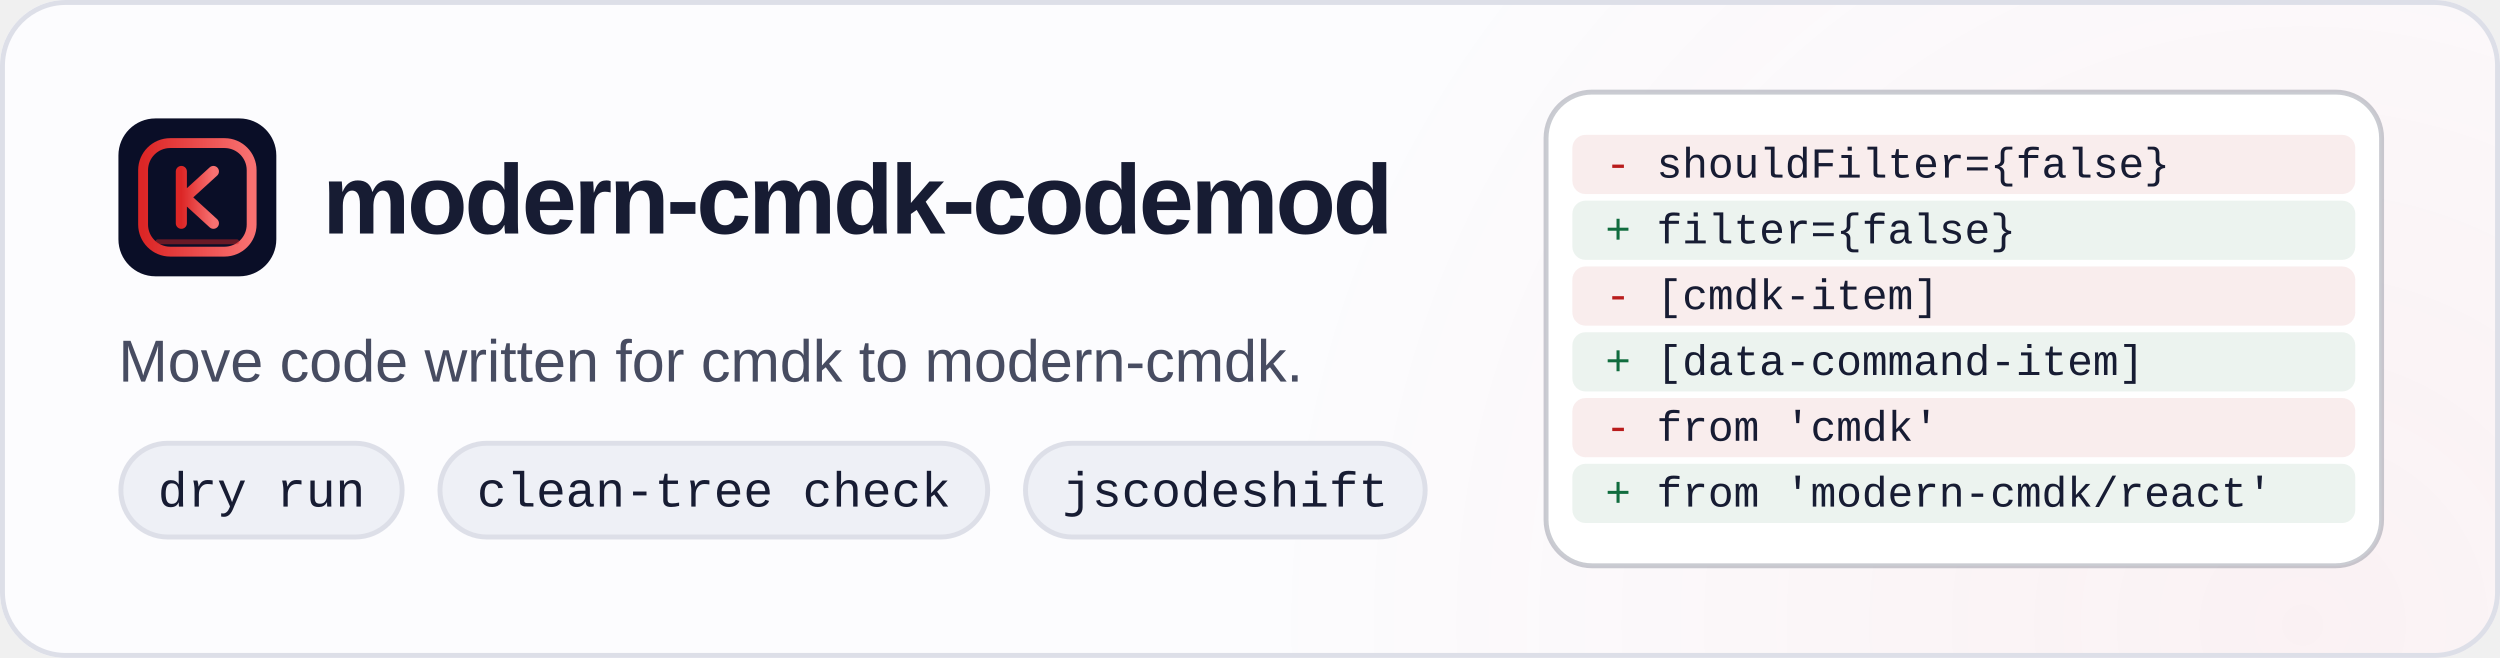
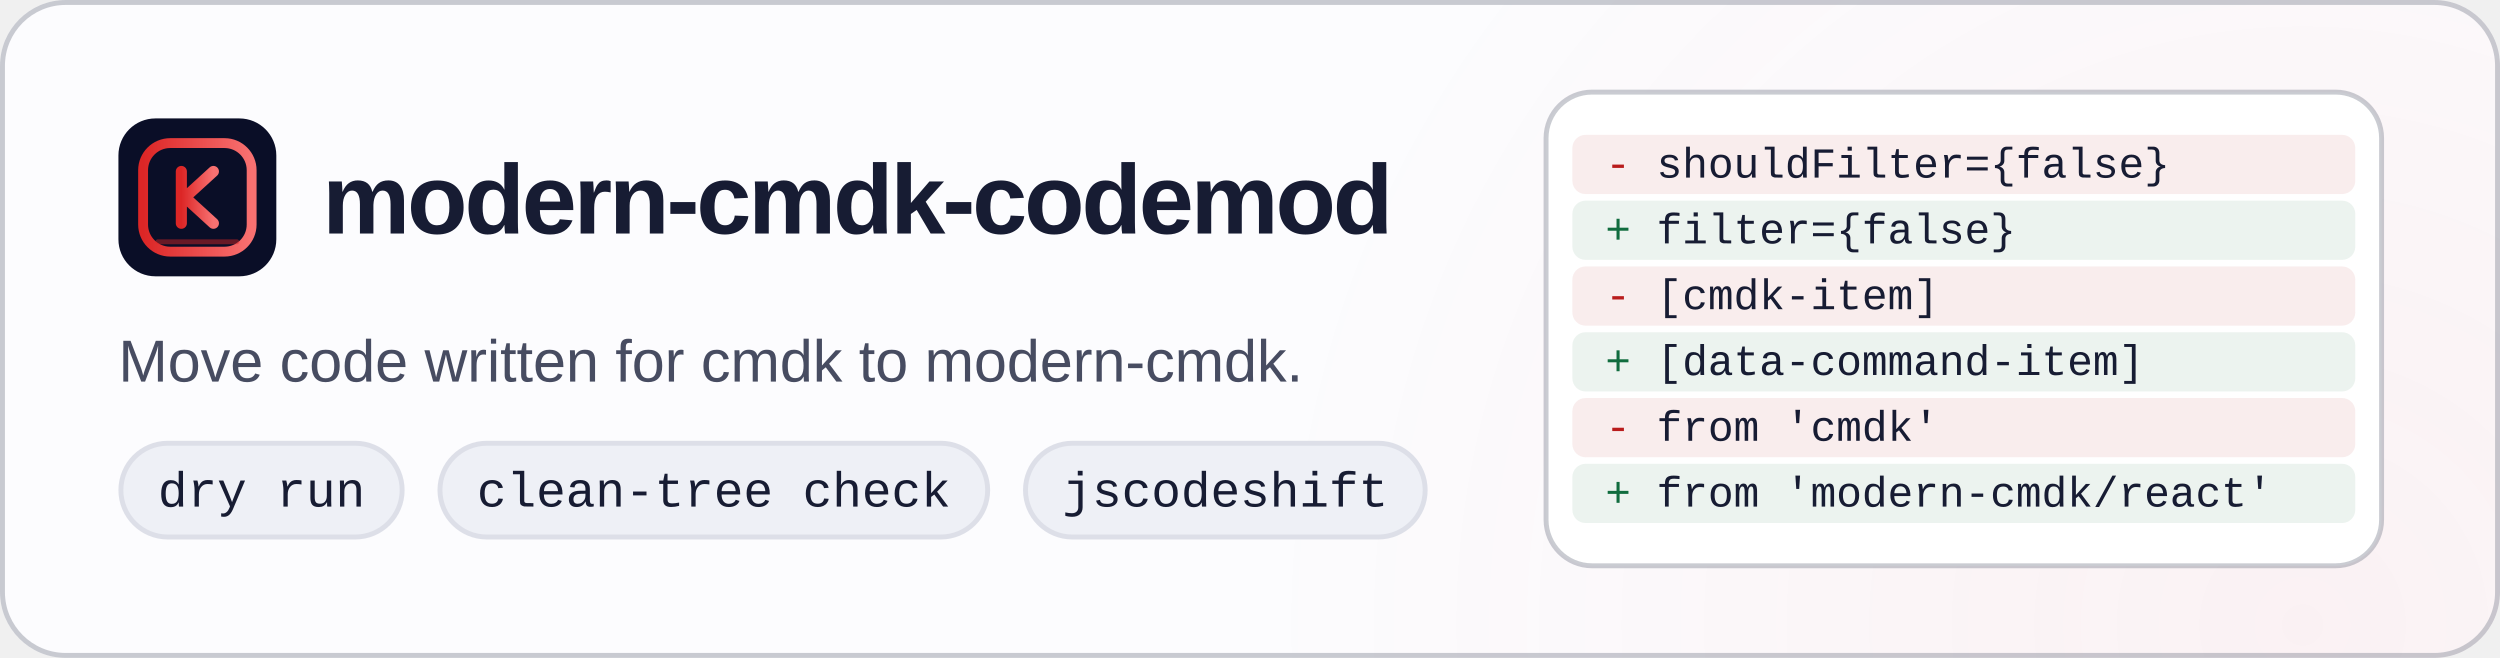
<svg xmlns="http://www.w3.org/2000/svg" width="760" height="200" viewBox="0 0 760 200" role="img" aria-label="modern-cmdk-codemod, part of modern-cmdk: move code written for cmdk to modern-cmdk. A diff turns shouldFilter={false} into filter={false}, [cmdk-item] into [data-command-item], and an import from cmdk into one from modern-cmdk/react.">
  <style>.s{font-family:'Instrument Sans Variable','Instrument Sans Fallback',Arial,sans-serif}.m{font-family:'Geist Mono Variable','Geist Mono Fallback','Courier New',monospace}</style>
  <defs>
    <linearGradient id="acc" x1="0" y1="0" x2="1" y2="0">
      <stop offset="0" stop-color="#dc2626" />
      <stop offset="1" stop-color="#f87171" />
    </linearGradient>
    <radialGradient id="glow" gradientUnits="userSpaceOnUse" cx="700" cy="190" r="320">
      <stop offset="0" stop-color="#dc2626" stop-opacity=".05" />
      <stop offset="1" stop-color="#dc2626" stop-opacity="0" />
    </radialGradient>
  </defs>
  <rect width="760" height="200" rx="20" fill="#fcfcfe" />
  <rect width="760" height="200" rx="20" fill="url(#glow)" />
-   <rect x="0.75" y="0.75" width="758.5" height="198.5" rx="19.25" fill="none" stroke="#dddfe8" stroke-opacity="1" stroke-width="1.5" />
+   <rect x="0.75" y="0.75" width="758.5" height="198.5" rx="19.25" fill="none" stroke="#7b8090" stroke-opacity=".4" stroke-width="1.5" />
  <g transform="translate(36 36) scale(0.75)">
    <rect width="64" height="64" rx="15" fill="#0a0e27" />
    <rect x="10" y="10" width="44" height="44" rx="11" fill="none" stroke="url(#acc)" stroke-width="4" />
    <path d="M16 50h32" stroke="#dc2626" stroke-opacity=".45" stroke-width="2" stroke-linecap="round" />
    <path d="M25.5 21.5v21M38.5 21.5 27 32l11.5 10.5" fill="none" stroke="url(#acc)" stroke-width="4.5" stroke-linecap="round" stroke-linejoin="round" />
  </g>
  <text class="s" x="98" y="71" font-size="30" font-weight="650" letter-spacing="-0.9" fill="#171c33" data-max-end="440">modern-cmdk-codemod</text>
  <text class="s" x="36" y="116" font-size="18" font-weight="500" fill="#474c61" data-max-end="440">Move code written for cmdk to modern-cmdk.</text>
  <g data-max-end="440">
    <rect x="36.75" y="134.75" width="85.5" height="28.5" rx="14.25" fill="#eef0f6" stroke="#dddfe8" stroke-width="1.5" />
    <text class="m" x="79.5" y="154" font-size="15" font-weight="500" text-anchor="middle" fill="#171c33" data-max-advance="63">dry run</text>
    <rect x="133.75" y="134.75" width="166.5" height="28.5" rx="14.25" fill="#eef0f6" stroke="#dddfe8" stroke-width="1.5" />
    <text class="m" x="217" y="154" font-size="15" font-weight="500" text-anchor="middle" fill="#171c33" data-max-advance="144">clean-tree check</text>
    <rect x="311.75" y="134.75" width="121.5" height="28.5" rx="14.25" fill="#eef0f6" stroke="#dddfe8" stroke-width="1.5" />
    <text class="m" x="372.5" y="154" font-size="15" font-weight="500" text-anchor="middle" fill="#171c33" data-max-advance="99">jscodeshift</text>
  </g>
  <rect x="470" y="28" width="254" height="144" rx="14" fill="#ffffff" stroke="#7b8090" stroke-opacity=".4" stroke-width="1.5" />
  <rect x="478" y="41" width="238" height="18" rx="4" fill="#b91c1c" fill-opacity=".08" />
  <text class="m" x="488" y="54" font-size="13" fill="#171c33" data-max-end="716">
    <tspan fill="#b91c1c">-</tspan> shouldFilter={false}</text>
  <rect x="478" y="61" width="238" height="18" rx="4" fill="#106c3e" fill-opacity=".08" />
  <text class="m" x="488" y="74" font-size="13" fill="#171c33" data-max-end="716">
    <tspan fill="#106c3e">+</tspan> filter={false}</text>
  <rect x="478" y="81" width="238" height="18" rx="4" fill="#b91c1c" fill-opacity=".08" />
  <text class="m" x="488" y="94" font-size="13" fill="#171c33" data-max-end="716">
    <tspan fill="#b91c1c">-</tspan> [cmdk-item]</text>
  <rect x="478" y="101" width="238" height="18" rx="4" fill="#106c3e" fill-opacity=".08" />
  <text class="m" x="488" y="114" font-size="13" fill="#171c33" data-max-end="716">
    <tspan fill="#106c3e">+</tspan> [data-command-item]</text>
  <rect x="478" y="121" width="238" height="18" rx="4" fill="#b91c1c" fill-opacity=".08" />
  <text class="m" x="488" y="134" font-size="13" fill="#171c33" data-max-end="716">
    <tspan fill="#b91c1c">-</tspan> from 'cmdk'</text>
  <rect x="478" y="141" width="238" height="18" rx="4" fill="#106c3e" fill-opacity=".08" />
  <text class="m" x="488" y="154" font-size="13" fill="#171c33" data-max-end="716">
    <tspan fill="#106c3e">+</tspan> from 'modern-cmdk/react'</text>
</svg>
